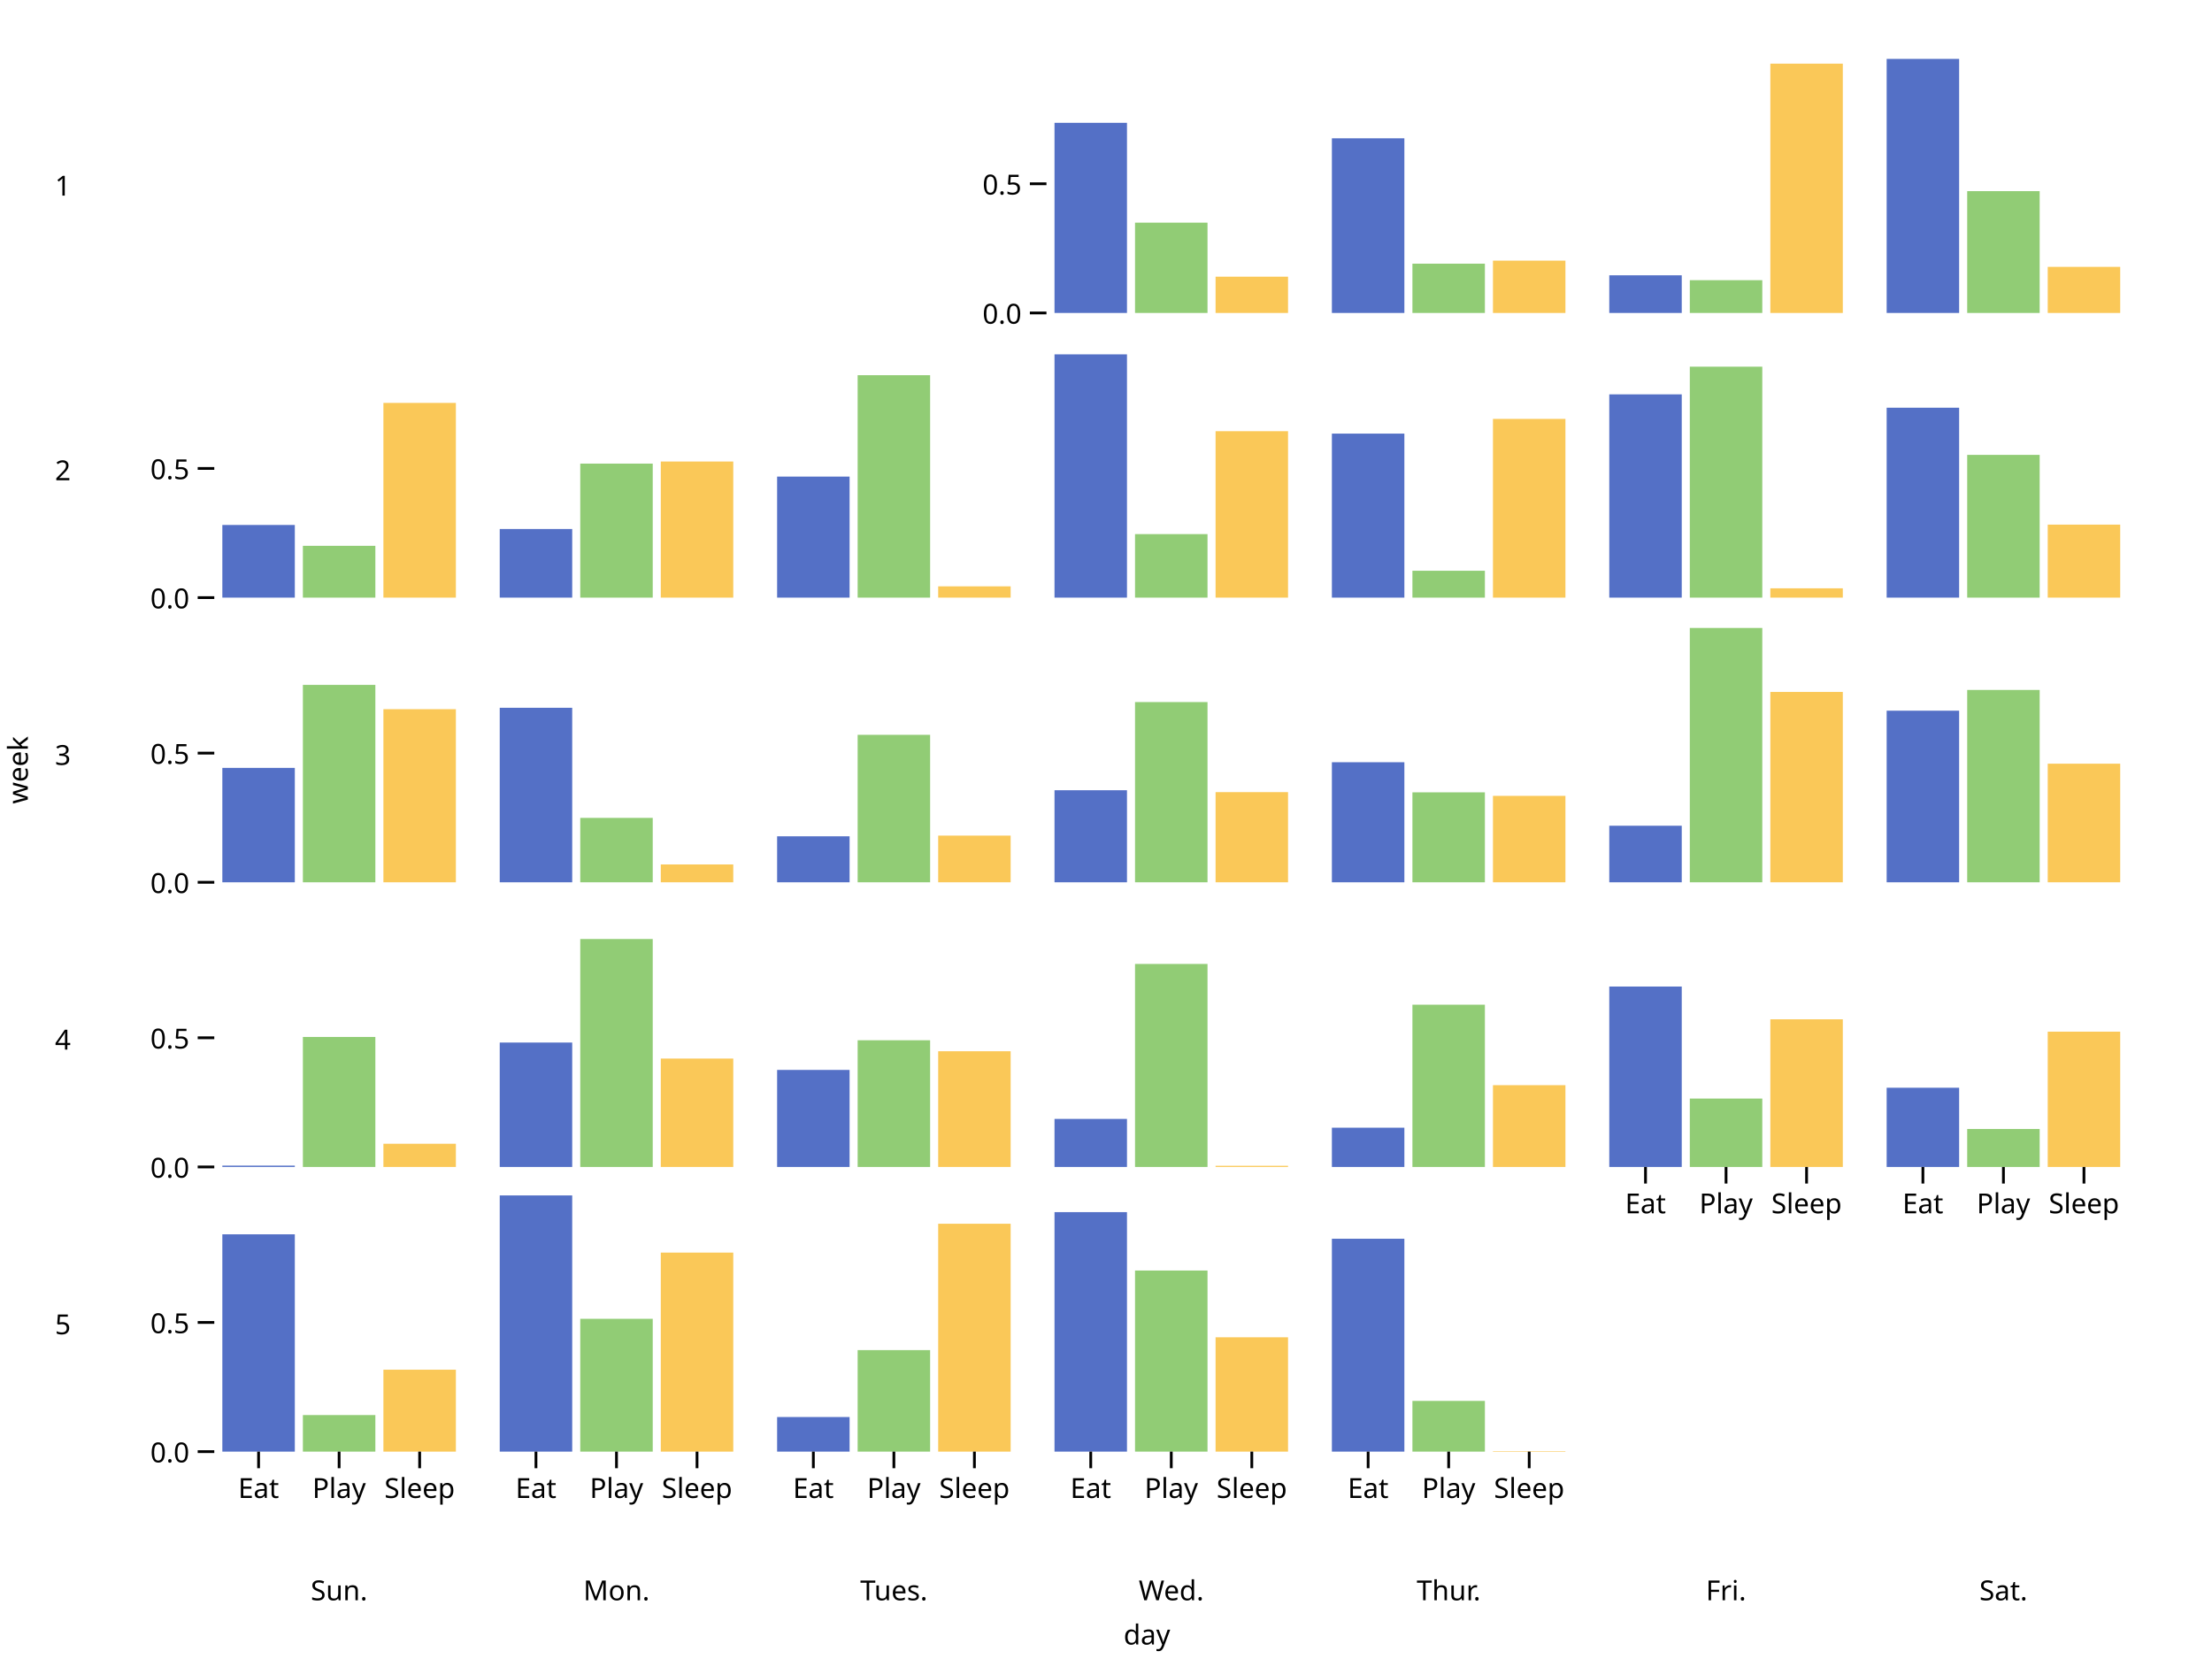
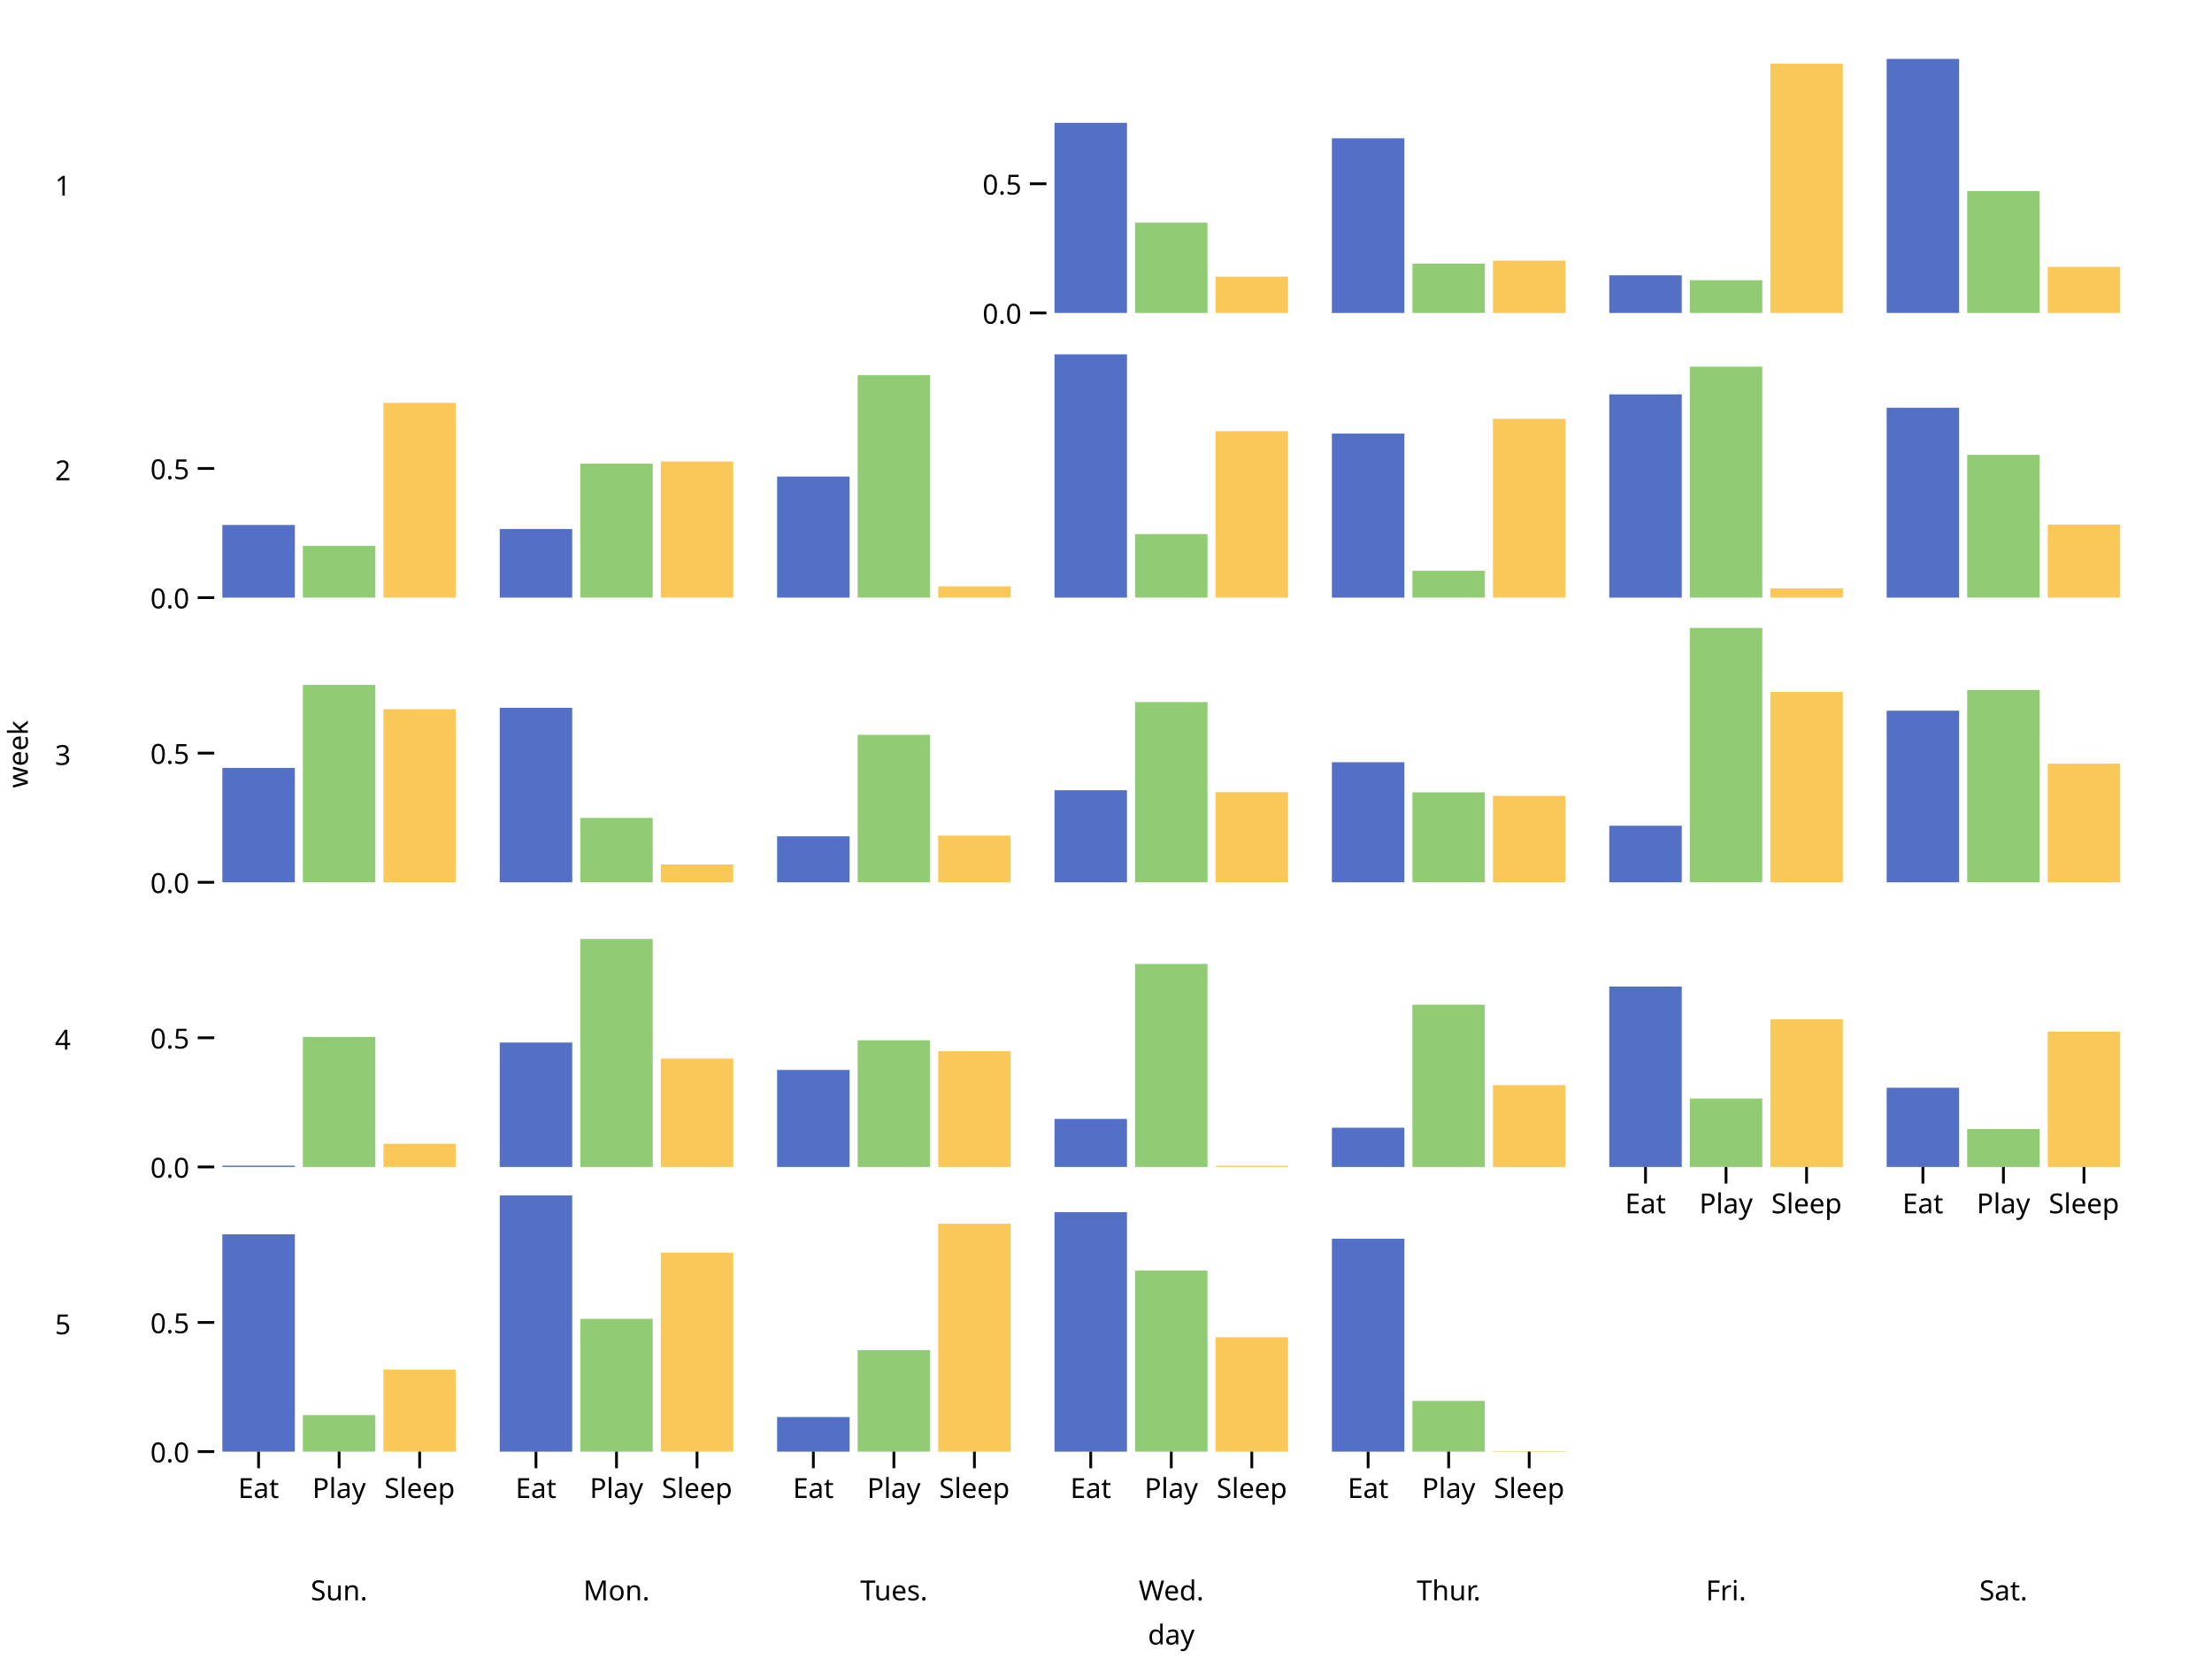
<svg xmlns="http://www.w3.org/2000/svg" width="800" height="600" viewBox="0 0 800 600">
  <g transform="translate(368.507,20.52941)">
    <rect x="12.868" y="23.891" width="26.213" height="68.767" fill="#5470c6" />
    <rect x="41.993" y="59.996" width="26.213" height="32.661" fill="#91cc75" />
    <rect x="71.118" y="79.536" width="26.213" height="13.122" fill="#fac858" />
    <line x1="9.955" y1="92.658" x2="3.955" y2="92.658" stroke="currentColor" stroke-width="1" />
    <line x1="9.955" y1="45.938" x2="3.955" y2="45.938" stroke="currentColor" stroke-width="1" />
    <text x="0.955" y="92.658" font-family="system-ui, sans-serif" font-size="10" text-anchor="end" dominant-baseline="central" fill="currentColor">0.0</text>
    <text x="0.955" y="45.938" font-family="system-ui, sans-serif" font-size="10" text-anchor="end" dominant-baseline="central" fill="currentColor">0.5</text>
  </g>
  <g transform="translate(368.507,125.8235)">
    <rect x="12.868" y="2.333" width="26.213" height="87.984" fill="#5470c6" />
    <rect x="41.993" y="67.346" width="26.213" height="22.971" fill="#91cc75" />
    <rect x="71.118" y="30.12" width="26.213" height="60.197" fill="#fac858" />
  </g>
  <g transform="translate(368.507,231.1176)">
    <rect x="12.868" y="54.683" width="26.213" height="33.293" fill="#5470c6" />
    <rect x="41.993" y="22.791" width="26.213" height="65.185" fill="#91cc75" />
    <rect x="71.118" y="55.368" width="26.213" height="32.608" fill="#fac858" />
  </g>
  <g transform="translate(368.507,336.4118)">
    <rect x="12.868" y="68.262" width="26.213" height="17.373" fill="#5470c6" />
    <rect x="41.993" y="12.209" width="26.213" height="73.426" fill="#91cc75" />
    <rect x="71.118" y="85.22" width="26.213" height="0.415" fill="#fac858" />
  </g>
  <g transform="translate(368.507,441.7059)">
    <rect x="12.868" y="-3.321" width="26.213" height="86.615" fill="#5470c6" />
    <rect x="41.993" y="17.798" width="26.213" height="65.496" fill="#91cc75" />
    <rect x="71.118" y="41.944" width="26.213" height="41.35" fill="#fac858" />
    <line x1="25.974" y1="83.294" x2="25.974" y2="89.294" stroke="currentColor" stroke-width="1" />
    <line x1="55.099" y1="83.294" x2="55.099" y2="89.294" stroke="currentColor" stroke-width="1" />
    <line x1="84.225" y1="83.294" x2="84.225" y2="89.294" stroke="currentColor" stroke-width="1" />
    <text x="25.974" y="92.294" font-family="system-ui, sans-serif" font-size="10" text-anchor="middle" dominant-baseline="text-before-edge" fill="currentColor">Eat</text>
    <text x="55.099" y="92.294" font-family="system-ui, sans-serif" font-size="10" text-anchor="middle" dominant-baseline="text-before-edge" fill="currentColor">Play</text>
    <text x="84.225" y="92.294" font-family="system-ui, sans-serif" font-size="10" text-anchor="middle" dominant-baseline="text-before-edge" fill="currentColor">Sleep</text>
  </g>
  <g transform="translate(471.3803,20.52941)">
    <rect x="10.315" y="29.49" width="26.213" height="63.168" fill="#5470c6" />
    <rect x="39.44" y="74.829" width="26.213" height="17.829" fill="#91cc75" />
    <rect x="68.566" y="73.732" width="26.213" height="18.925" fill="#fac858" />
  </g>
  <g transform="translate(471.3803,125.8235)">
    <rect x="10.315" y="30.996" width="26.213" height="59.321" fill="#5470c6" />
    <rect x="39.44" y="80.594" width="26.213" height="9.723" fill="#91cc75" />
    <rect x="68.566" y="25.677" width="26.213" height="64.64" fill="#fac858" />
  </g>
  <g transform="translate(471.3803,231.1176)">
    <rect x="10.315" y="44.552" width="26.213" height="43.424" fill="#5470c6" />
    <rect x="39.44" y="55.442" width="26.213" height="32.534" fill="#91cc75" />
    <rect x="68.566" y="56.718" width="26.213" height="31.258" fill="#fac858" />
  </g>
  <g transform="translate(471.3803,336.4118)">
    <rect x="10.315" y="71.44" width="26.213" height="14.196" fill="#5470c6" />
    <rect x="39.44" y="26.953" width="26.213" height="58.682" fill="#91cc75" />
    <rect x="68.566" y="56.06" width="26.213" height="29.576" fill="#fac858" />
  </g>
  <g transform="translate(471.3803,441.7059)">
    <rect x="10.315" y="6.302" width="26.213" height="76.992" fill="#5470c6" />
    <rect x="39.44" y="64.95" width="26.213" height="18.344" fill="#91cc75" />
    <rect x="68.566" y="83.11" width="26.213" height="0.185" fill="#fac858" />
    <line x1="23.421" y1="83.294" x2="23.421" y2="89.294" stroke="currentColor" stroke-width="1" />
    <line x1="52.547" y1="83.294" x2="52.547" y2="89.294" stroke="currentColor" stroke-width="1" />
    <line x1="81.672" y1="83.294" x2="81.672" y2="89.294" stroke="currentColor" stroke-width="1" />
    <text x="23.421" y="92.294" font-family="system-ui, sans-serif" font-size="10" text-anchor="middle" dominant-baseline="text-before-edge" fill="currentColor">Eat</text>
    <text x="52.547" y="92.294" font-family="system-ui, sans-serif" font-size="10" text-anchor="middle" dominant-baseline="text-before-edge" fill="currentColor">Play</text>
    <text x="81.672" y="92.294" font-family="system-ui, sans-serif" font-size="10" text-anchor="middle" dominant-baseline="text-before-edge" fill="currentColor">Sleep</text>
  </g>
  <g transform="translate(574.2535,20.52941)">
    <rect x="7.762" y="79.035" width="26.213" height="13.623" fill="#5470c6" />
    <rect x="36.888" y="80.803" width="26.213" height="11.854" fill="#91cc75" />
    <rect x="66.013" y="2.489" width="26.213" height="90.169" fill="#fac858" />
  </g>
  <g transform="translate(574.2535,125.8235)">
    <rect x="7.762" y="16.8" width="26.213" height="73.517" fill="#5470c6" />
    <rect x="36.888" y="6.786" width="26.213" height="83.53" fill="#91cc75" />
    <rect x="66.013" y="86.948" width="26.213" height="3.369" fill="#fac858" />
  </g>
  <g transform="translate(574.2535,231.1176)">
    <rect x="7.762" y="67.519" width="26.213" height="20.457" fill="#5470c6" />
    <rect x="36.888" y="-4.01" width="26.213" height="91.986" fill="#91cc75" />
    <rect x="66.013" y="19.131" width="26.213" height="68.845" fill="#fac858" />
  </g>
  <g transform="translate(574.2535,336.4118)">
    <rect x="7.762" y="20.381" width="26.213" height="65.254" fill="#5470c6" />
    <rect x="36.888" y="60.9" width="26.213" height="24.735" fill="#91cc75" />
    <rect x="66.013" y="32.233" width="26.213" height="53.402" fill="#fac858" />
    <line x1="20.869" y1="85.635" x2="20.869" y2="91.635" stroke="currentColor" stroke-width="1" />
    <line x1="49.994" y1="85.635" x2="49.994" y2="91.635" stroke="currentColor" stroke-width="1" />
    <line x1="79.12" y1="85.635" x2="79.12" y2="91.635" stroke="currentColor" stroke-width="1" />
    <text x="20.869" y="94.635" font-family="system-ui, sans-serif" font-size="10" text-anchor="middle" dominant-baseline="text-before-edge" fill="currentColor">Eat</text>
    <text x="49.994" y="94.635" font-family="system-ui, sans-serif" font-size="10" text-anchor="middle" dominant-baseline="text-before-edge" fill="currentColor">Play</text>
    <text x="79.12" y="94.635" font-family="system-ui, sans-serif" font-size="10" text-anchor="middle" dominant-baseline="text-before-edge" fill="currentColor">Sleep</text>
  </g>
  <g transform="translate(677.1268,20.52941)">
    <rect x="5.21" y="0.767" width="26.213" height="91.891" fill="#5470c6" />
    <rect x="34.335" y="48.598" width="26.213" height="44.06" fill="#91cc75" />
    <rect x="63.461" y="75.986" width="26.213" height="16.672" fill="#fac858" />
  </g>
  <g transform="translate(677.1268,125.8235)">
    <rect x="5.21" y="21.632" width="26.213" height="68.685" fill="#5470c6" />
    <rect x="34.335" y="38.69" width="26.213" height="51.627" fill="#91cc75" />
    <rect x="63.461" y="63.913" width="26.213" height="26.404" fill="#fac858" />
  </g>
  <g transform="translate(677.1268,231.1176)">
    <rect x="5.21" y="25.911" width="26.213" height="62.065" fill="#5470c6" />
    <rect x="34.335" y="18.411" width="26.213" height="69.565" fill="#91cc75" />
    <rect x="63.461" y="45.079" width="26.213" height="42.897" fill="#fac858" />
  </g>
  <g transform="translate(677.1268,336.4118)">
    <rect x="5.21" y="56.984" width="26.213" height="28.651" fill="#5470c6" />
    <rect x="34.335" y="71.897" width="26.213" height="13.738" fill="#91cc75" />
    <rect x="63.461" y="36.703" width="26.213" height="48.932" fill="#fac858" />
    <line x1="18.316" y1="85.635" x2="18.316" y2="91.635" stroke="currentColor" stroke-width="1" />
    <line x1="47.442" y1="85.635" x2="47.442" y2="91.635" stroke="currentColor" stroke-width="1" />
    <line x1="76.567" y1="85.635" x2="76.567" y2="91.635" stroke="currentColor" stroke-width="1" />
    <text x="18.316" y="94.635" font-family="system-ui, sans-serif" font-size="10" text-anchor="middle" dominant-baseline="text-before-edge" fill="currentColor">Eat</text>
    <text x="47.442" y="94.635" font-family="system-ui, sans-serif" font-size="10" text-anchor="middle" dominant-baseline="text-before-edge" fill="currentColor">Play</text>
    <text x="76.567" y="94.635" font-family="system-ui, sans-serif" font-size="10" text-anchor="middle" dominant-baseline="text-before-edge" fill="currentColor">Sleep</text>
  </g>
  <g transform="translate(59.88732,125.8235)">
    <rect x="20.525" y="64.038" width="26.213" height="26.279" fill="#5470c6" />
    <rect x="49.651" y="71.579" width="26.213" height="18.738" fill="#91cc75" />
    <rect x="78.776" y="19.892" width="26.213" height="70.425" fill="#fac858" />
    <line x1="17.613" y1="90.317" x2="11.613" y2="90.317" stroke="currentColor" stroke-width="1" />
    <line x1="17.613" y1="43.597" x2="11.613" y2="43.597" stroke="currentColor" stroke-width="1" />
    <text x="8.613" y="90.317" font-family="system-ui, sans-serif" font-size="10" text-anchor="end" dominant-baseline="central" fill="currentColor">0.0</text>
    <text x="8.613" y="43.597" font-family="system-ui, sans-serif" font-size="10" text-anchor="end" dominant-baseline="central" fill="currentColor">0.5</text>
  </g>
  <g transform="translate(59.88732,231.1176)">
    <rect x="20.525" y="46.6" width="26.213" height="41.376" fill="#5470c6" />
    <rect x="49.651" y="16.583" width="26.213" height="71.393" fill="#91cc75" />
    <rect x="78.776" y="25.369" width="26.213" height="62.607" fill="#fac858" />
    <line x1="17.613" y1="87.976" x2="11.613" y2="87.976" stroke="currentColor" stroke-width="1" />
    <line x1="17.613" y1="41.256" x2="11.613" y2="41.256" stroke="currentColor" stroke-width="1" />
    <text x="8.613" y="87.976" font-family="system-ui, sans-serif" font-size="10" text-anchor="end" dominant-baseline="central" fill="currentColor">0.0</text>
    <text x="8.613" y="41.256" font-family="system-ui, sans-serif" font-size="10" text-anchor="end" dominant-baseline="central" fill="currentColor">0.5</text>
  </g>
  <g transform="translate(59.88732,336.4118)">
    <rect x="20.525" y="85.157" width="26.213" height="0.478" fill="#5470c6" />
    <rect x="49.651" y="38.617" width="26.213" height="47.018" fill="#91cc75" />
    <rect x="78.776" y="77.241" width="26.213" height="8.394" fill="#fac858" />
    <line x1="17.613" y1="85.635" x2="11.613" y2="85.635" stroke="currentColor" stroke-width="1" />
    <line x1="17.613" y1="38.915" x2="11.613" y2="38.915" stroke="currentColor" stroke-width="1" />
    <text x="8.613" y="85.635" font-family="system-ui, sans-serif" font-size="10" text-anchor="end" dominant-baseline="central" fill="currentColor">0.0</text>
    <text x="8.613" y="38.915" font-family="system-ui, sans-serif" font-size="10" text-anchor="end" dominant-baseline="central" fill="currentColor">0.5</text>
  </g>
  <g transform="translate(59.88732,441.7059)">
    <rect x="20.525" y="4.703" width="26.213" height="78.592" fill="#5470c6" />
    <rect x="49.651" y="70.069" width="26.213" height="13.225" fill="#91cc75" />
    <rect x="78.776" y="53.66" width="26.213" height="29.634" fill="#fac858" />
    <line x1="33.632" y1="83.294" x2="33.632" y2="89.294" stroke="currentColor" stroke-width="1" />
    <line x1="62.757" y1="83.294" x2="62.757" y2="89.294" stroke="currentColor" stroke-width="1" />
    <line x1="91.882" y1="83.294" x2="91.882" y2="89.294" stroke="currentColor" stroke-width="1" />
    <text x="33.632" y="92.294" font-family="system-ui, sans-serif" font-size="10" text-anchor="middle" dominant-baseline="text-before-edge" fill="currentColor">Eat</text>
    <text x="62.757" y="92.294" font-family="system-ui, sans-serif" font-size="10" text-anchor="middle" dominant-baseline="text-before-edge" fill="currentColor">Play</text>
    <text x="91.882" y="92.294" font-family="system-ui, sans-serif" font-size="10" text-anchor="middle" dominant-baseline="text-before-edge" fill="currentColor">Sleep</text>
    <line x1="17.613" y1="83.294" x2="11.613" y2="83.294" stroke="currentColor" stroke-width="1" />
    <line x1="17.613" y1="36.574" x2="11.613" y2="36.574" stroke="currentColor" stroke-width="1" />
    <text x="8.613" y="83.294" font-family="system-ui, sans-serif" font-size="10" text-anchor="end" dominant-baseline="central" fill="currentColor">0.0</text>
    <text x="8.613" y="36.574" font-family="system-ui, sans-serif" font-size="10" text-anchor="end" dominant-baseline="central" fill="currentColor">0.5</text>
  </g>
  <g transform="translate(162.7606,125.8235)">
    <rect x="17.973" y="65.499" width="26.213" height="24.818" fill="#5470c6" />
    <rect x="47.098" y="41.847" width="26.213" height="48.47" fill="#91cc75" />
    <rect x="76.223" y="41.091" width="26.213" height="49.226" fill="#fac858" />
  </g>
  <g transform="translate(162.7606,231.1176)">
    <rect x="17.973" y="24.862" width="26.213" height="63.114" fill="#5470c6" />
    <rect x="47.098" y="64.681" width="26.213" height="23.295" fill="#91cc75" />
    <rect x="76.223" y="81.52" width="26.213" height="6.456" fill="#fac858" />
  </g>
  <g transform="translate(162.7606,336.4118)">
    <rect x="17.973" y="40.638" width="26.213" height="44.997" fill="#5470c6" />
    <rect x="47.098" y="3.197" width="26.213" height="82.438" fill="#91cc75" />
    <rect x="76.223" y="46.433" width="26.213" height="39.202" fill="#fac858" />
  </g>
  <g transform="translate(162.7606,441.7059)">
    <rect x="17.973" y="-9.364" width="26.213" height="92.658" fill="#5470c6" />
    <rect x="47.098" y="35.263" width="26.213" height="48.032" fill="#91cc75" />
    <rect x="76.223" y="11.315" width="26.213" height="71.979" fill="#fac858" />
    <line x1="31.079" y1="83.294" x2="31.079" y2="89.294" stroke="currentColor" stroke-width="1" />
    <line x1="60.204" y1="83.294" x2="60.204" y2="89.294" stroke="currentColor" stroke-width="1" />
    <line x1="89.33" y1="83.294" x2="89.33" y2="89.294" stroke="currentColor" stroke-width="1" />
    <text x="31.079" y="92.294" font-family="system-ui, sans-serif" font-size="10" text-anchor="middle" dominant-baseline="text-before-edge" fill="currentColor">Eat</text>
    <text x="60.204" y="92.294" font-family="system-ui, sans-serif" font-size="10" text-anchor="middle" dominant-baseline="text-before-edge" fill="currentColor">Play</text>
    <text x="89.33" y="92.294" font-family="system-ui, sans-serif" font-size="10" text-anchor="middle" dominant-baseline="text-before-edge" fill="currentColor">Sleep</text>
  </g>
  <g transform="translate(265.6338,125.8235)">
    <rect x="15.42" y="46.543" width="26.213" height="43.774" fill="#5470c6" />
    <rect x="44.545" y="9.873" width="26.213" height="80.444" fill="#91cc75" />
    <rect x="73.671" y="86.233" width="26.213" height="4.084" fill="#fac858" />
  </g>
  <g transform="translate(265.6338,231.1176)">
    <rect x="15.42" y="71.343" width="26.213" height="16.633" fill="#5470c6" />
    <rect x="44.545" y="34.637" width="26.213" height="53.339" fill="#91cc75" />
    <rect x="73.671" y="71.093" width="26.213" height="16.883" fill="#fac858" />
  </g>
  <g transform="translate(265.6338,336.4118)">
    <rect x="15.42" y="50.539" width="26.213" height="35.096" fill="#5470c6" />
    <rect x="44.545" y="39.812" width="26.213" height="45.823" fill="#91cc75" />
    <rect x="73.671" y="43.784" width="26.213" height="41.851" fill="#fac858" />
  </g>
  <g transform="translate(265.6338,441.7059)">
    <rect x="15.42" y="70.783" width="26.213" height="12.511" fill="#5470c6" />
    <rect x="44.545" y="46.579" width="26.213" height="36.715" fill="#91cc75" />
    <rect x="73.671" y="0.877" width="26.213" height="82.417" fill="#fac858" />
    <line x1="28.526" y1="83.294" x2="28.526" y2="89.294" stroke="currentColor" stroke-width="1" />
    <line x1="57.652" y1="83.294" x2="57.652" y2="89.294" stroke="currentColor" stroke-width="1" />
    <line x1="86.777" y1="83.294" x2="86.777" y2="89.294" stroke="currentColor" stroke-width="1" />
    <text x="28.526" y="92.294" font-family="system-ui, sans-serif" font-size="10" text-anchor="middle" dominant-baseline="text-before-edge" fill="currentColor">Eat</text>
    <text x="57.652" y="92.294" font-family="system-ui, sans-serif" font-size="10" text-anchor="middle" dominant-baseline="text-before-edge" fill="currentColor">Play</text>
    <text x="86.777" y="92.294" font-family="system-ui, sans-serif" font-size="10" text-anchor="middle" dominant-baseline="text-before-edge" fill="currentColor">Sleep</text>
  </g>
  <line x1="122.644" y1="547" x2="122.644" y2="547" stroke="currentColor" stroke-width="1" />
  <line x1="222.965" y1="547" x2="222.965" y2="547" stroke="currentColor" stroke-width="1" />
  <line x1="323.286" y1="547" x2="323.286" y2="547" stroke="currentColor" stroke-width="1" />
  <line x1="423.606" y1="547" x2="423.606" y2="547" stroke="currentColor" stroke-width="1" />
  <line x1="523.927" y1="547" x2="523.927" y2="547" stroke="currentColor" stroke-width="1" />
  <line x1="624.248" y1="547" x2="624.248" y2="547" stroke="currentColor" stroke-width="1" />
  <line x1="724.568" y1="547" x2="724.568" y2="547" stroke="currentColor" stroke-width="1" />
  <text x="122.644" y="571" font-family="system-ui, sans-serif" font-size="10" text-anchor="middle" dominant-baseline="text-before-edge" fill="currentColor">Sun.</text>
  <text x="222.965" y="571" font-family="system-ui, sans-serif" font-size="10" text-anchor="middle" dominant-baseline="text-before-edge" fill="currentColor">Mon.</text>
  <text x="323.286" y="571" font-family="system-ui, sans-serif" font-size="10" text-anchor="middle" dominant-baseline="text-before-edge" fill="currentColor">Tues.</text>
  <text x="423.606" y="571" font-family="system-ui, sans-serif" font-size="10" text-anchor="middle" dominant-baseline="text-before-edge" fill="currentColor">Wed.</text>
  <text x="523.927" y="571" font-family="system-ui, sans-serif" font-size="10" text-anchor="middle" dominant-baseline="text-before-edge" fill="currentColor">Thur.</text>
  <text x="624.248" y="571" font-family="system-ui, sans-serif" font-size="10" text-anchor="middle" dominant-baseline="text-before-edge" fill="currentColor">Fri.</text>
  <text x="724.568" y="571" font-family="system-ui, sans-serif" font-size="10" text-anchor="middle" dominant-baseline="text-before-edge" fill="currentColor">Sat.</text>
-   <text x="414.8" y="587" font-family="system-ui, sans-serif" font-size="10" text-anchor="middle" dominant-baseline="text-before-edge" fill="currentColor">day</text>
+   <text x="423.606" y="587" font-family="system-ui, sans-serif" font-size="10" text-anchor="middle" dominant-baseline="text-before-edge" fill="currentColor">day</text>
  <line x1="49.6" y1="66.858" x2="49.6" y2="66.858" stroke="currentColor" stroke-width="1" />
  <line x1="49.6" y1="169.812" x2="49.6" y2="169.812" stroke="currentColor" stroke-width="1" />
  <line x1="49.6" y1="272.765" x2="49.6" y2="272.765" stroke="currentColor" stroke-width="1" />
  <line x1="49.6" y1="375.718" x2="49.6" y2="375.718" stroke="currentColor" stroke-width="1" />
  <line x1="49.6" y1="478.671" x2="49.6" y2="478.671" stroke="currentColor" stroke-width="1" />
  <text x="25.6" y="66.858" font-family="system-ui, sans-serif" font-size="10" text-anchor="end" dominant-baseline="central" fill="currentColor">1</text>
  <text x="25.6" y="169.812" font-family="system-ui, sans-serif" font-size="10" text-anchor="end" dominant-baseline="central" fill="currentColor">2</text>
  <text x="25.6" y="272.765" font-family="system-ui, sans-serif" font-size="10" text-anchor="end" dominant-baseline="central" fill="currentColor">3</text>
  <text x="25.6" y="375.718" font-family="system-ui, sans-serif" font-size="10" text-anchor="end" dominant-baseline="central" fill="currentColor">4</text>
  <text x="25.6" y="478.671" font-family="system-ui, sans-serif" font-size="10" text-anchor="end" dominant-baseline="central" fill="currentColor">5</text>
-   <text x="13" y="278.5" transform="rotate(-90,13,278.5)" font-family="system-ui, sans-serif" font-size="10" text-anchor="middle" dominant-baseline="text-after-edge" fill="currentColor">week</text>
+   <text x="13" y="272.765" transform="rotate(-90,13,272.7647)" font-family="system-ui, sans-serif" font-size="10" text-anchor="middle" dominant-baseline="text-after-edge" fill="currentColor">week</text>
</svg>
